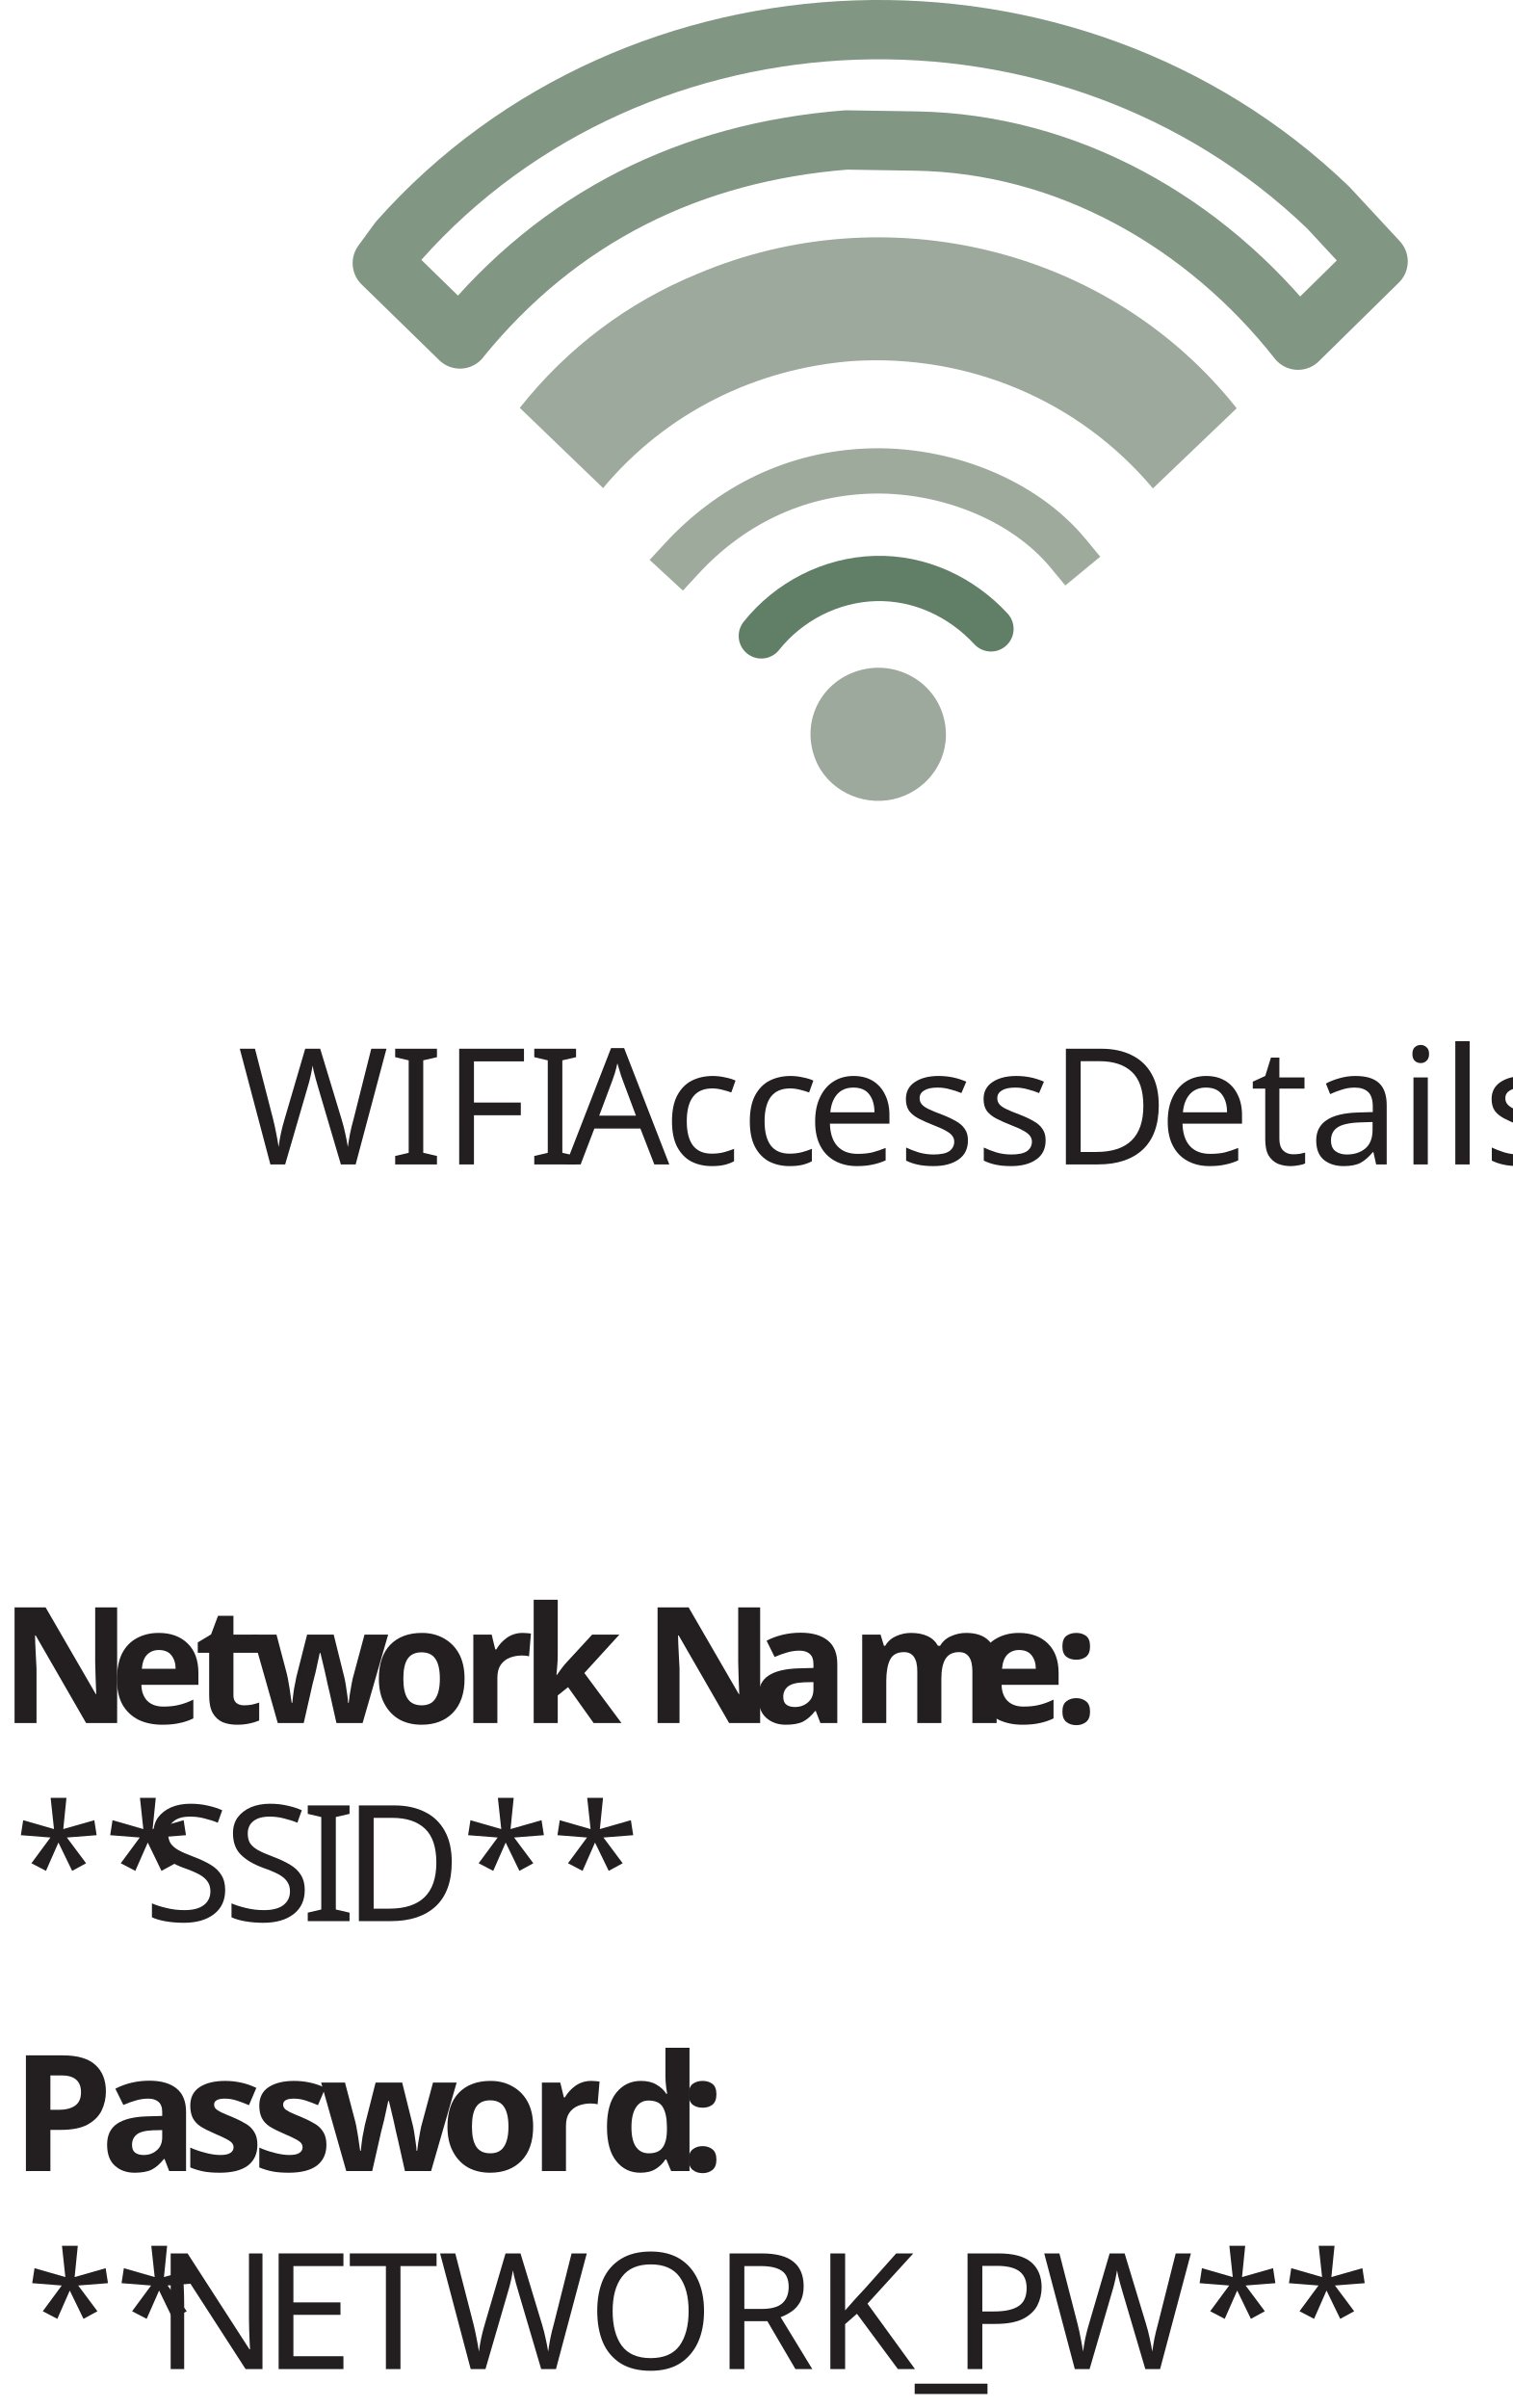
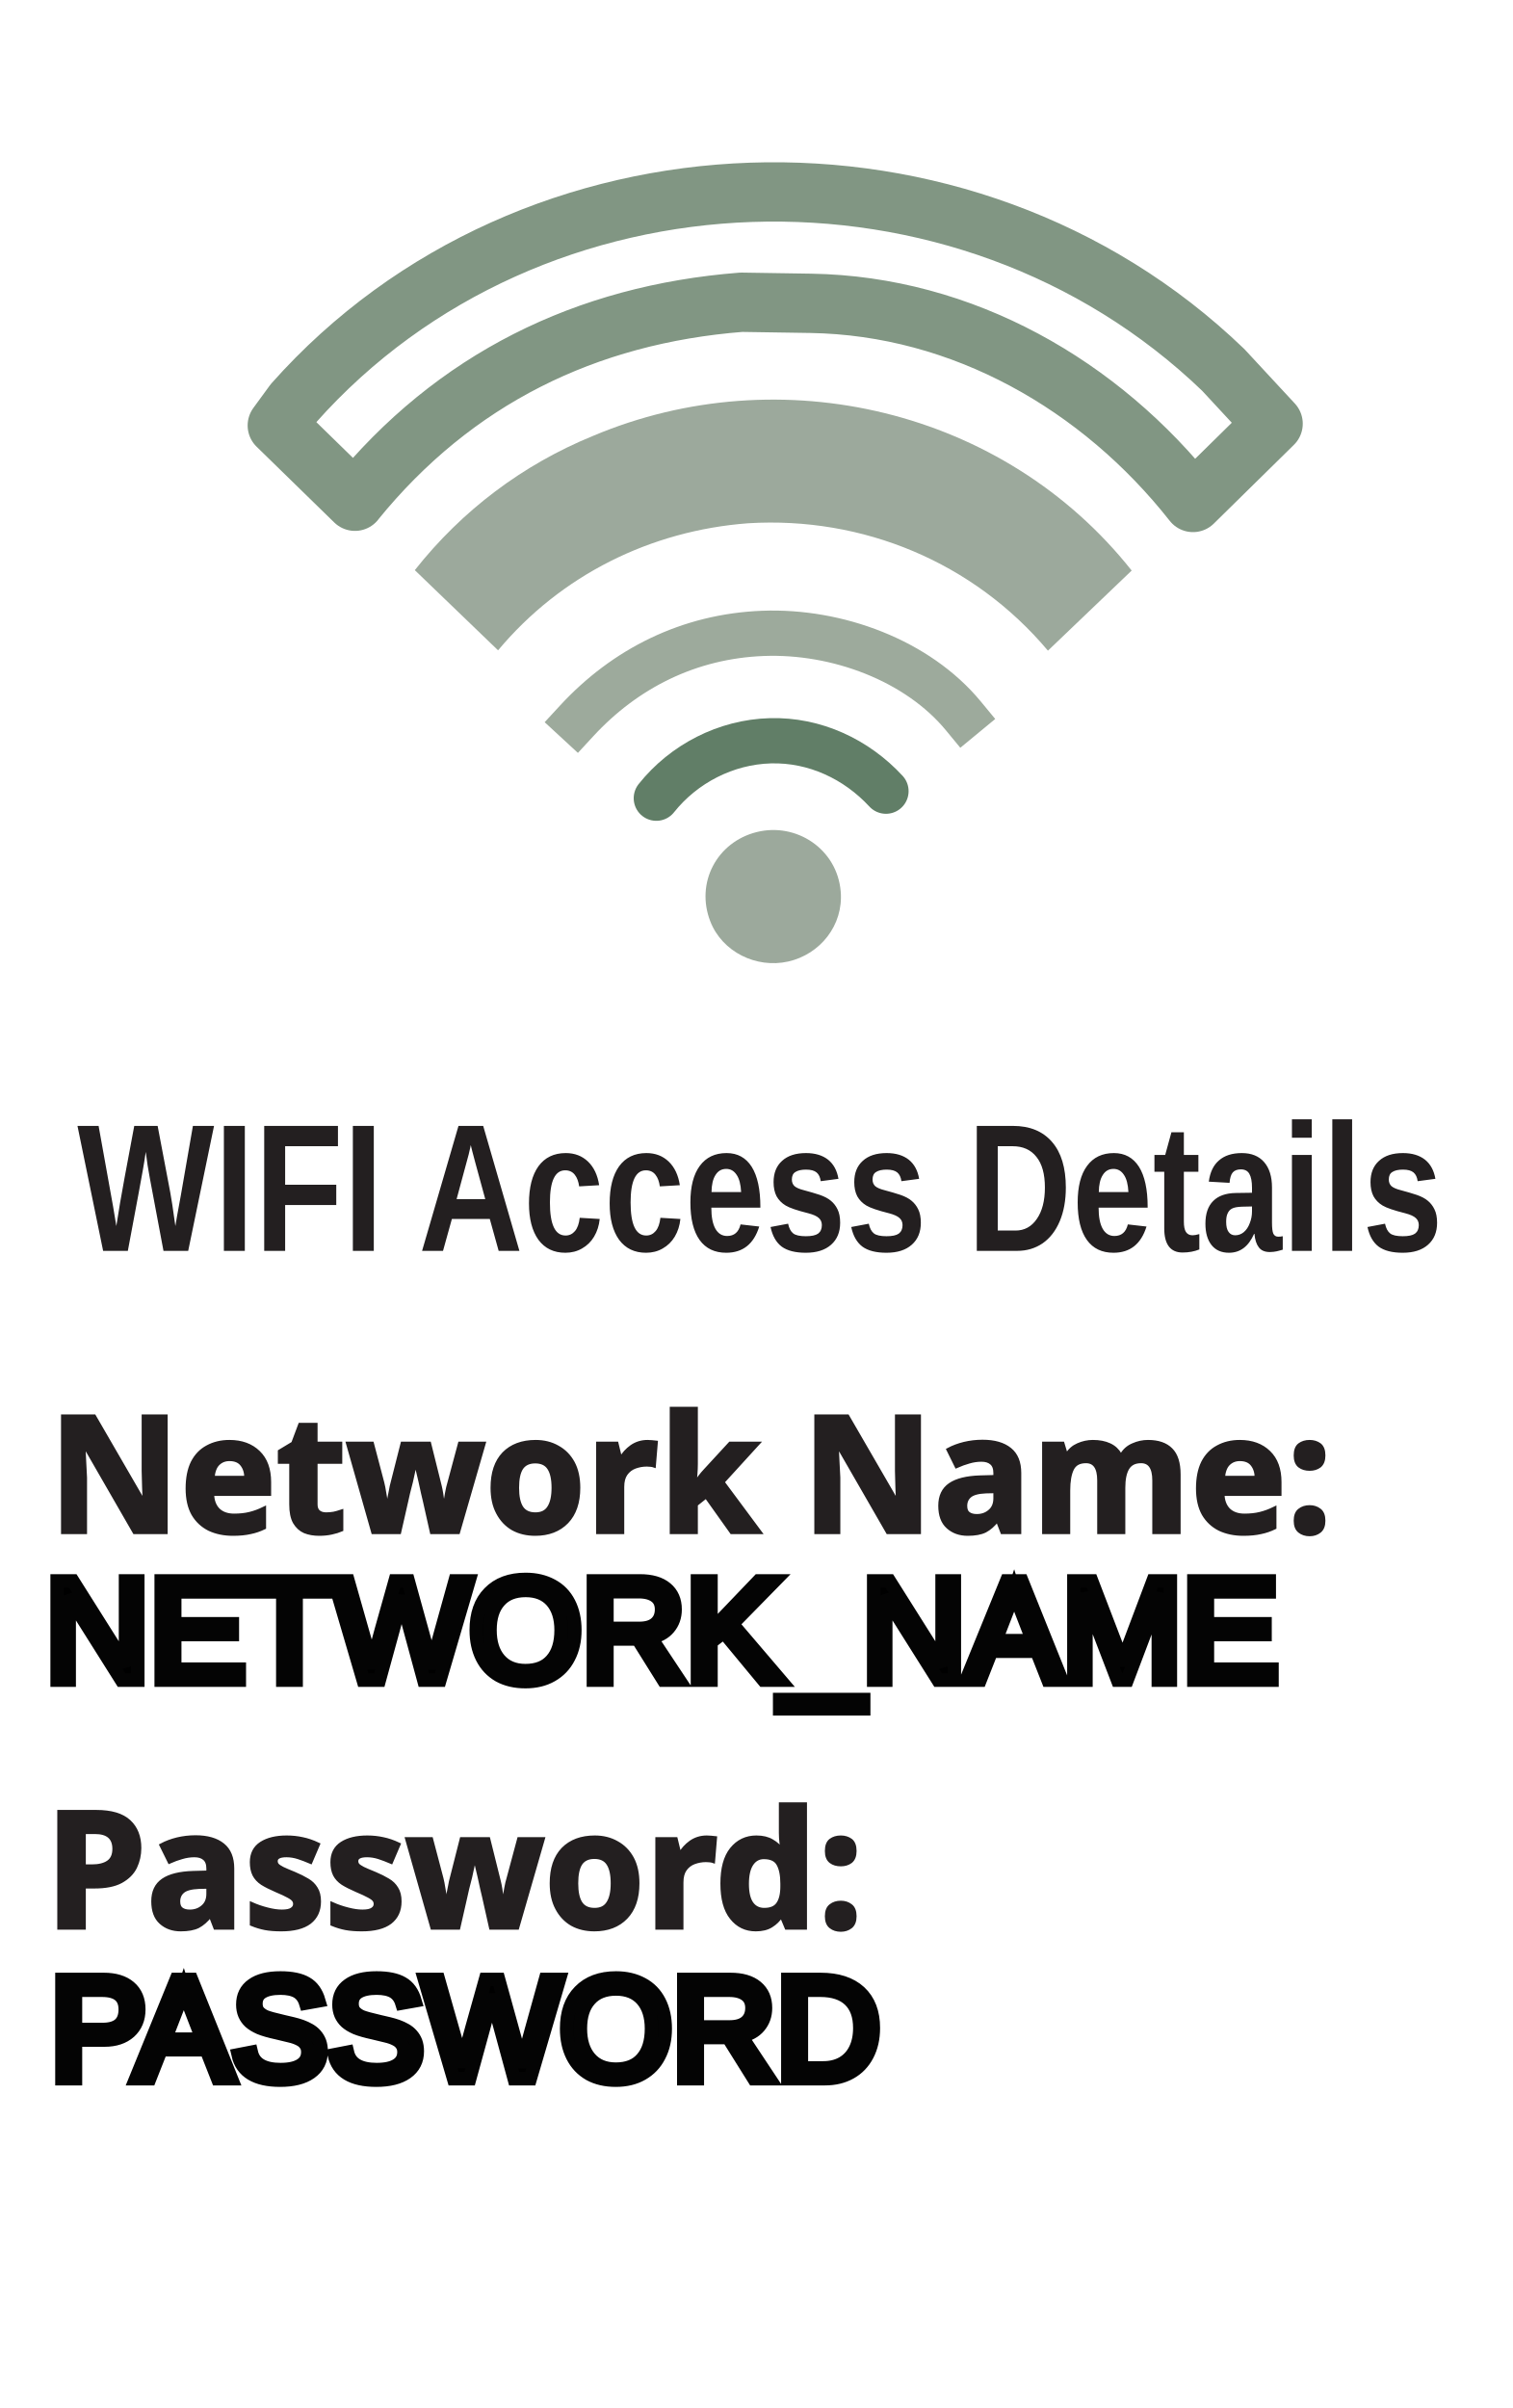
- <svg xmlns="http://www.w3.org/2000/svg" id="Layer_1" data-name="Layer 1" viewBox="0 0 111.95 178.24">
-   <defs>
-     <style>
+ <svg xmlns="http://www.w3.org/2000/svg" id="Layer_1" data-name="Layer 1" viewBox="0 0 111.95 178.24" version="1.1">
+   <defs id="defs1">
+     <style id="style1">
      .cls-1 {
        font-family: AdobeCleanUX-Bold, 'Adobe Clean UX';
        font-weight: 700;
      }

      .cls-1, .cls-2, .cls-3 {
        fill: #231f20;
        font-size: 12px;
      }

      .cls-4 {
        stroke: #617e67;
      }

      .cls-4, .cls-5 {
        stroke-linecap: round;
      }

      .cls-4, .cls-5, .cls-6 {
        fill: none;
        stroke-linejoin: round;
      }

      .cls-4, .cls-6 {
        stroke-width: 3.35px;
      }

      .cls-2 {
        font-family: MyriadPro-Regular, 'Myriad Pro';
      }

      .cls-7 {
        letter-spacing: 0em;
      }

      .cls-8 {
        letter-spacing: 0em;
      }

      .cls-9 {
        letter-spacing: 0em;
      }

      .cls-10 {
        letter-spacing: 0em;
      }

      .cls-11 {
        fill: #9ca99c;
      }

      .cls-5 {
        stroke: #819683;
        stroke-width: 4.39px;
      }

      .cls-12 {
        letter-spacing: -.02em;
      }

      .cls-13 {
        letter-spacing: 0em;
      }

      .cls-14 {
        letter-spacing: -.01em;
      }

      .cls-6 {
        stroke: #9daa9c;
        stroke-linecap: square;
      }

      .cls-3 {
        font-family: AdobeCleanUX-Regular, 'Adobe Clean UX';
      }

      .cls-15 {
        letter-spacing: .02em;
      }

      .cls-16 {
        letter-spacing: .02em;
      }

      .cls-17 {
        letter-spacing: .02em;
      }

      .cls-18 {
        letter-spacing: .01em;
      }

      .cls-19 {
        letter-spacing: .04em;
      }

      .cls-20 {
        letter-spacing: 0em;
      }

      .cls-21 {
        letter-spacing: 0em;
      }

      .cls-22 {
        letter-spacing: 0em;
      }

      .cls-23 {
        letter-spacing: 0em;
      }

      .cls-24 {
        letter-spacing: .01em;
      }

      .cls-25 {
        letter-spacing: .01em;
      }

      .cls-26 {
        letter-spacing: 0em;
      }

      .cls-27 {
        letter-spacing: 0em;
      }
    </style>
  </defs>
-   <g id="Generative_Object" data-name="Generative Object">
-     <g>
-       <path class="cls-11" d="M44.65,36.13l-6.17-5.94c3.51-4.44,8.01-7.82,13.2-9.94,13.87-5.85,30.42-1.96,39.87,9.97l-6.2,5.93c-5.5-6.54-13.69-9.95-22.19-9.43-7.21.54-13.86,3.83-18.52,9.41Z" />
-       <path class="cls-11" d="M70.01,53.98c.21,2.5-1.53,4.65-3.89,5.18s-4.88-.71-5.76-2.96c-1.12-2.86.48-5.88,3.42-6.62s5.97,1.25,6.23,4.4Z" />
+   <g id="Generative_Object" data-name="Generative Object" transform="translate(-7.772607,12.01221)">
+     <g id="g2">
+       <path class="cls-11" d="m 44.65,36.13 -6.17,-5.94 c 3.51,-4.44 8.01,-7.82 13.2,-9.94 13.87,-5.85 30.42,-1.96 39.87,9.97 l -6.2,5.93 C 79.85,29.61 71.66,26.2 63.16,26.72 55.95,27.26 49.3,30.55 44.64,36.13 Z" id="path1" />
+       <path class="cls-11" d="m 70.01,53.98 c 0.21,2.5 -1.53,4.65 -3.89,5.18 -2.36,0.53 -4.88,-0.71 -5.76,-2.96 -1.12,-2.86 0.48,-5.88 3.42,-6.62 2.94,-0.74 5.97,1.25 6.23,4.4 z" id="path2" />
    </g>
-     <g>
-       <path class="cls-4" d="M73.36,46.55c-2.19-2.37-5.27-3.82-8.56-3.73s-6.41,1.7-8.44,4.25" />
-       <path class="cls-6" d="M50.46,41.35c3.59-3.89,8.32-6.27,13.8-6.48s11.44,2,14.83,6.11" />
-       <path class="cls-5" d="M34.05,25.08c7.34-9.04,17.1-13.82,28.6-14.72l5.14.08c11.25.18,21.46,6.05,28.3,14.74l5.93-5.83-3.69-3.98C79.17-3.08,47.16-2.05,29.52,17.81l-1.22,1.67,5.75,5.61Z" />
+     <g id="g5">
+       <path class="cls-4" d="m 73.36,46.55 c -2.19,-2.37 -5.27,-3.82 -8.56,-3.73 -3.29,0.09 -6.41,1.7 -8.44,4.25" id="path3" />
+       <path class="cls-6" d="m 50.46,41.35 c 3.59,-3.89 8.32,-6.27 13.8,-6.48 5.48,-0.21 11.44,2 14.83,6.11" id="path4" />
+       <path class="cls-5" d="m 34.05,25.08 c 7.34,-9.04 17.1,-13.82 28.6,-14.72 l 5.14,0.08 c 11.25,0.18 21.46,6.05 28.3,14.74 l 5.93,-5.83 -3.69,-3.98 C 79.17,-3.08 47.16,-2.05 29.52,17.81 l -1.22,1.67 5.75,5.61 z" id="path5" />
    </g>
  </g>
-   <text class="cls-2" transform="translate(17.61 86.19)">
-     <tspan x="0" y="0">WIFI </tspan>
-     <tspan class="cls-14" x="24.28" y="0">A</tspan>
-     <tspan class="cls-13" x="31.48" y="0">cc</tspan>
-     <tspan x="42.08" y="0">ess </tspan>
-     <tspan class="cls-23" x="60.14" y="0">D</tspan>
-     <tspan x="68.18" y="0">etails</tspan>
+   <text class="cls-2" id="text10" x="6.403" y="82.744" transform="scale(0.8936497,1.119007)" style="font-size:12.022px;stroke-width:1.556">
+     <tspan x="6.403" y="82.744" id="tspan5" style="font-style:normal;font-variant:normal;font-weight:bold;font-stretch:normal;font-size:12.022px;font-family:Arial;-inkscape-font-specification:'Arial Bold';stroke-width:1.556">WIFI Access Details</tspan>
  </text>
-   <g id="WifiNetworkPasswordBlock">
-     <text class="cls-1" transform="translate(.84 160.7)">
-       <tspan class="cls-12" x="0" y="0">P</tspan>
-       <tspan class="cls-22" x="6.59" y="0">a</tspan>
-       <tspan class="cls-18" x="12.7" y="0">s</tspan>
-       <tspan class="cls-21" x="17.81" y="0">s</tspan>
-       <tspan class="cls-23" x="22.81" y="0">w</tspan>
-       <tspan x="31.74" y="0">o</tspan>
-       <tspan class="cls-27" x="38.34" y="0">rd</tspan>
-       <tspan x="49.46" y="0">:</tspan>
-     </text>
-     <text id="WifiNetworkPasswordValue" class="cls-3" transform="translate(1.9 175.36)">
-       <tspan x="0" y="0">**</tspan>
-       <tspan class="cls-8" x="9.58" y="0">N</tspan>
-       <tspan class="cls-17" x="17.57" y="0">E</tspan>
-       <tspan class="cls-19" x="23.87" y="0">T</tspan>
-       <tspan class="cls-10" x="30.54" y="0">WORK_</tspan>
-       <tspan class="cls-15" x="68.57" y="0">P</tspan>
-       <tspan class="cls-9" x="75.26" y="0">W**</tspan>
-     </text>
-   </g>
-   <g id="WifiNetworkNameBlock">
-     <text class="cls-1" transform="translate(0 127.54)">
-       <tspan class="cls-13" x="0" y="0">N</tspan>
-       <tspan class="cls-24" x="8.11" y="0">e</tspan>
-       <tspan class="cls-16" x="14.36" y="0">t</tspan>
-       <tspan class="cls-23" x="18.58" y="0">w</tspan>
-       <tspan x="27.5" y="0">o</tspan>
-       <tspan class="cls-25" x="34.1" y="0">r</tspan>
-       <tspan x="38.57" y="0">k </tspan>
-       <tspan class="cls-14" x="47.6" y="0">N</tspan>
-       <tspan x="55.64" y="0">am</tspan>
-       <tspan class="cls-20" x="71.79" y="0">e</tspan>
-       <tspan x="77.96" y="0">:</tspan>
-     </text>
-     <text id="WifiNetworkNameValue" class="cls-3" transform="translate(1.06 142.2)">
-       <tspan x="0" y="0">**</tspan>
-       <tspan class="cls-26" x="9.58" y="0">S</tspan>
-       <tspan x="15.47" y="0">S</tspan>
-       <tspan class="cls-7" x="21.24" y="0">I</tspan>
-       <tspan x="24.35" y="0">D**</tspan>
-     </text>
-   </g>
+   <text class="cls-1" id="text18" x="3.313" y="142.682" style="font-weight:900;stroke:#231f20;stroke-width:0.3;paint-order:stroke fill">Password:</text>
+   <text class="cls-1" id="text36" x="-74.37" y="113.408" style="font-weight:900;stroke:#231f20;stroke-width:0.3;paint-order:stroke fill">
+     <tspan x="3.59" y="113.408" id="tspan36">Network Name:</tspan>
+   </text>
+   <text xml:space="preserve" style="font-style:normal;font-variant:normal;font-weight:bold;font-stretch:normal;font-size:10.667px;font-family:Arial;-inkscape-font-specification:'Arial Bold';text-align:start;writing-mode:lr-tb;direction:ltr;text-anchor:start;vector-effect:non-scaling-stroke;fill:#000000;fill-opacity:0;stroke:#808080;stroke-width:1;stroke-dasharray:none;-inkscape-stroke:hairline" x="3.356" y="124.362" id="WifiNetworkNameValue">
+     <tspan id="tspan41" x="3.356" y="124.362" style="font-style:normal;font-variant:normal;font-weight:normal;font-stretch:normal;font-family:Arial;-inkscape-font-specification:Arial;vector-effect:non-scaling-stroke;fill:#000000;fill-opacity:1;stroke:#040404;stroke-width:1;stroke-dasharray:none;stroke-opacity:1;-inkscape-stroke:hairline">NETWORK_NAME</tspan>
+   </text>
+   <text xml:space="preserve" style="font-style:normal;font-variant:normal;font-weight:bold;font-stretch:normal;font-size:10.667px;font-family:Arial;-inkscape-font-specification:'Arial Bold';text-align:start;writing-mode:lr-tb;direction:ltr;text-anchor:start;vector-effect:non-scaling-stroke;fill:#000000;fill-opacity:0;stroke:#808080;stroke-width:1;stroke-dasharray:none;-inkscape-stroke:hairline" x="3.71" y="153.862" id="WifiNetworkPasswordValue">
+     <tspan id="tspan42" x="3.71" y="153.862" style="font-style:normal;font-variant:normal;font-weight:normal;font-stretch:normal;font-family:Arial;-inkscape-font-specification:Arial;vector-effect:non-scaling-stroke;fill:#000000;fill-opacity:1;stroke:#040404;stroke-width:1;stroke-dasharray:none;stroke-opacity:1;-inkscape-stroke:hairline">PASSWORD</tspan>
+   </text>
</svg>
